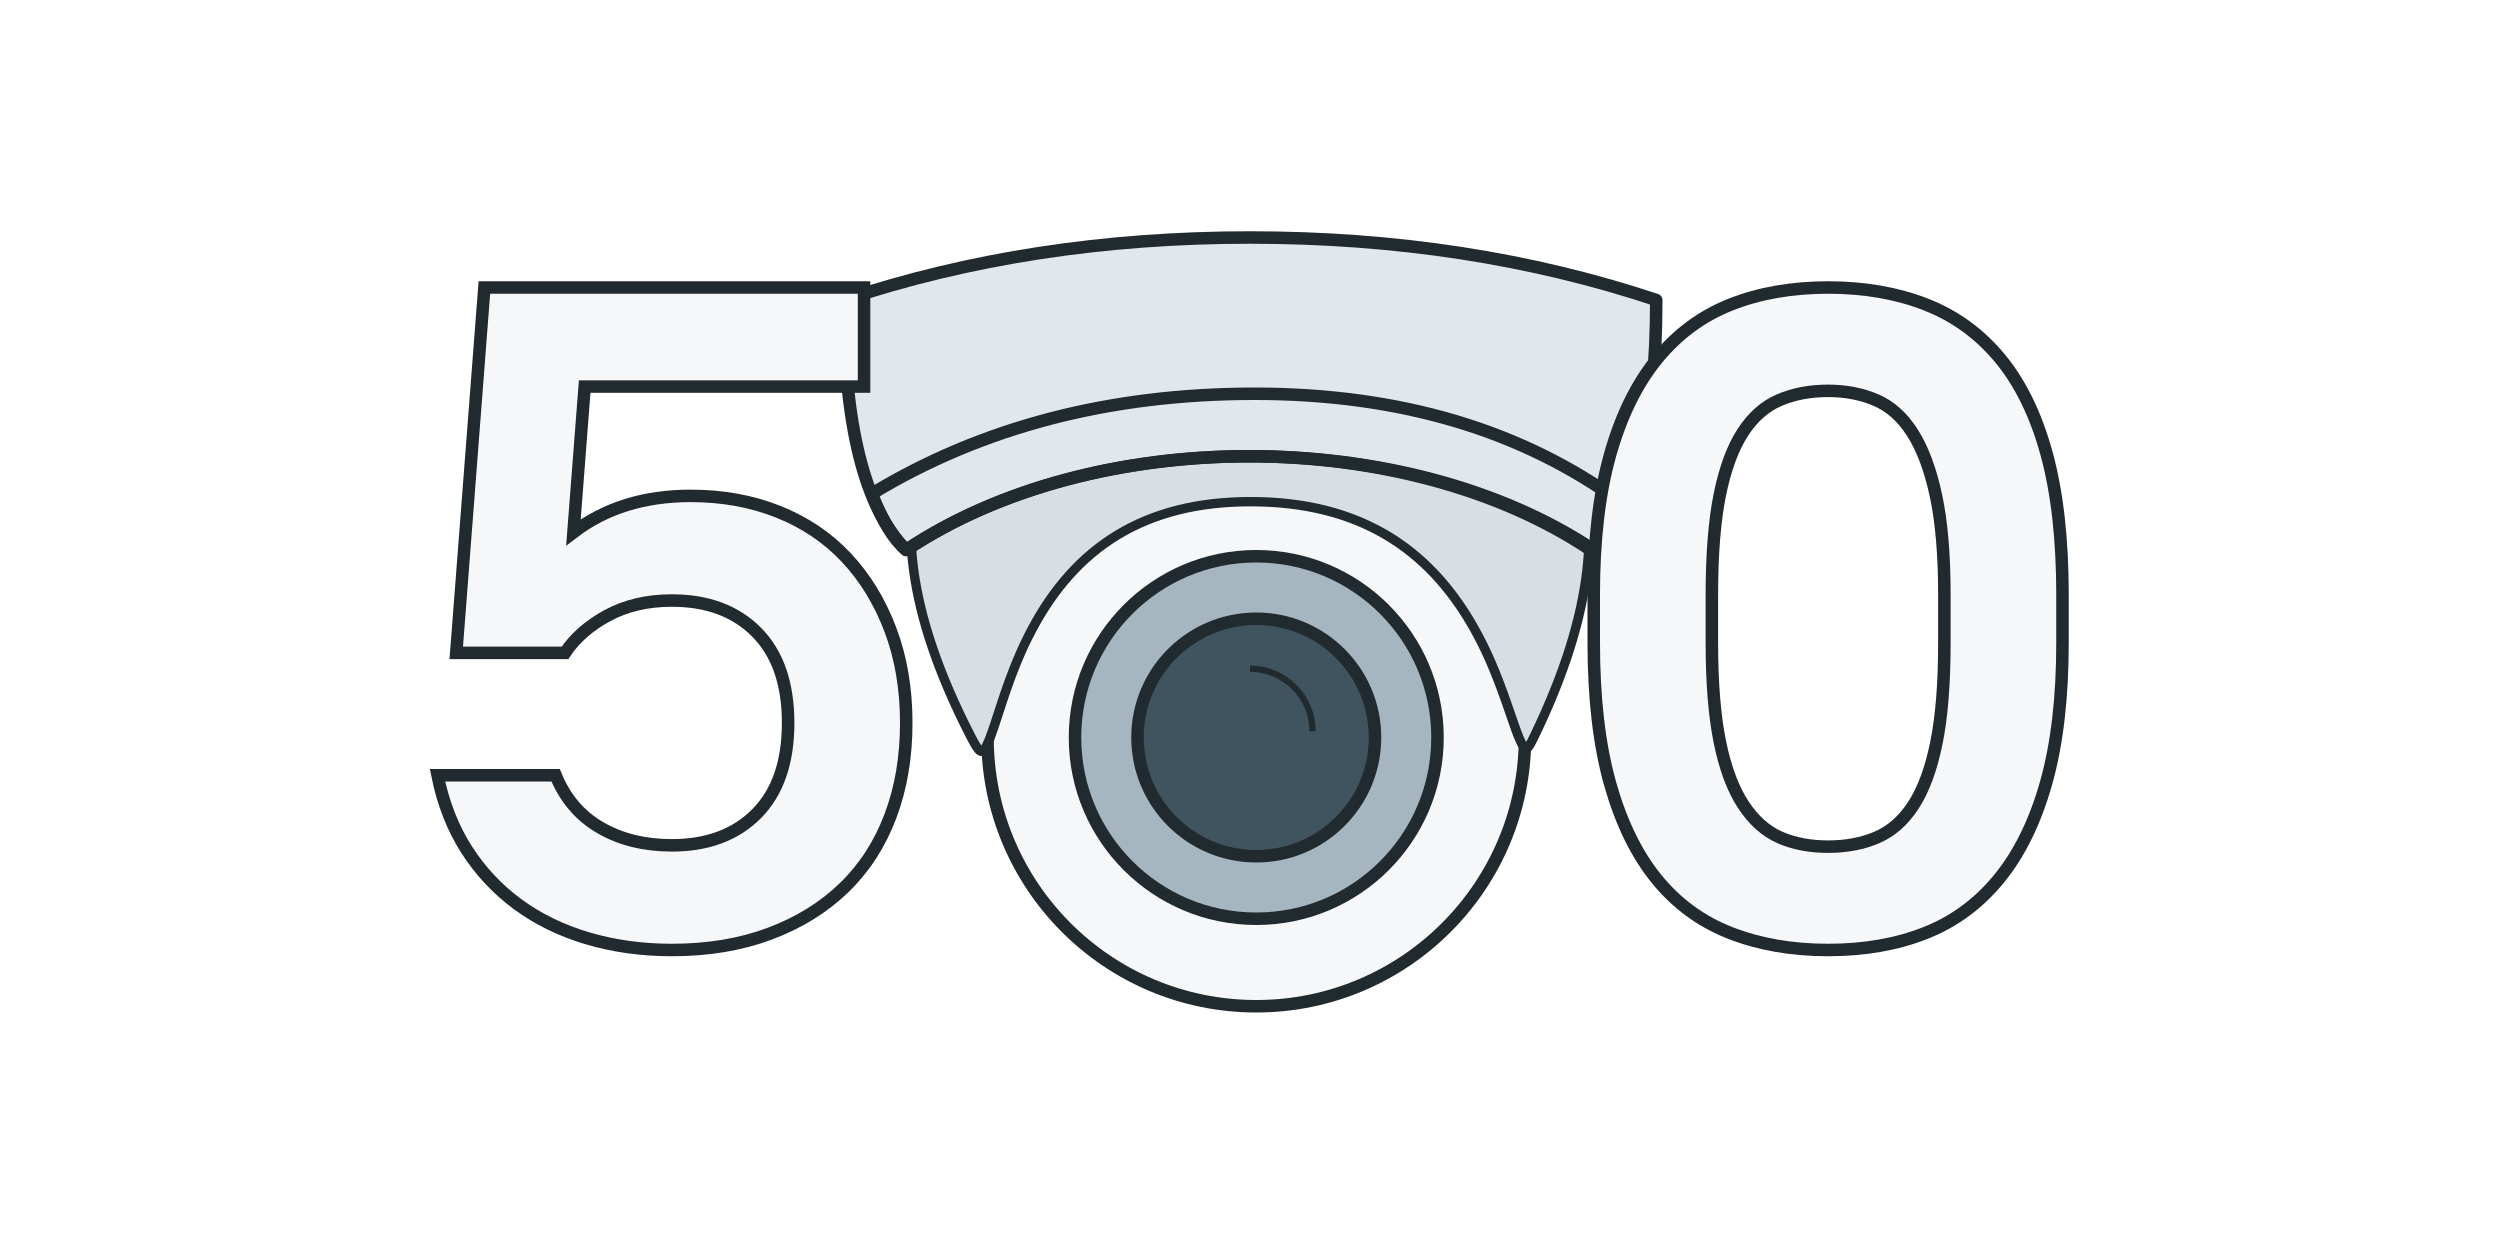
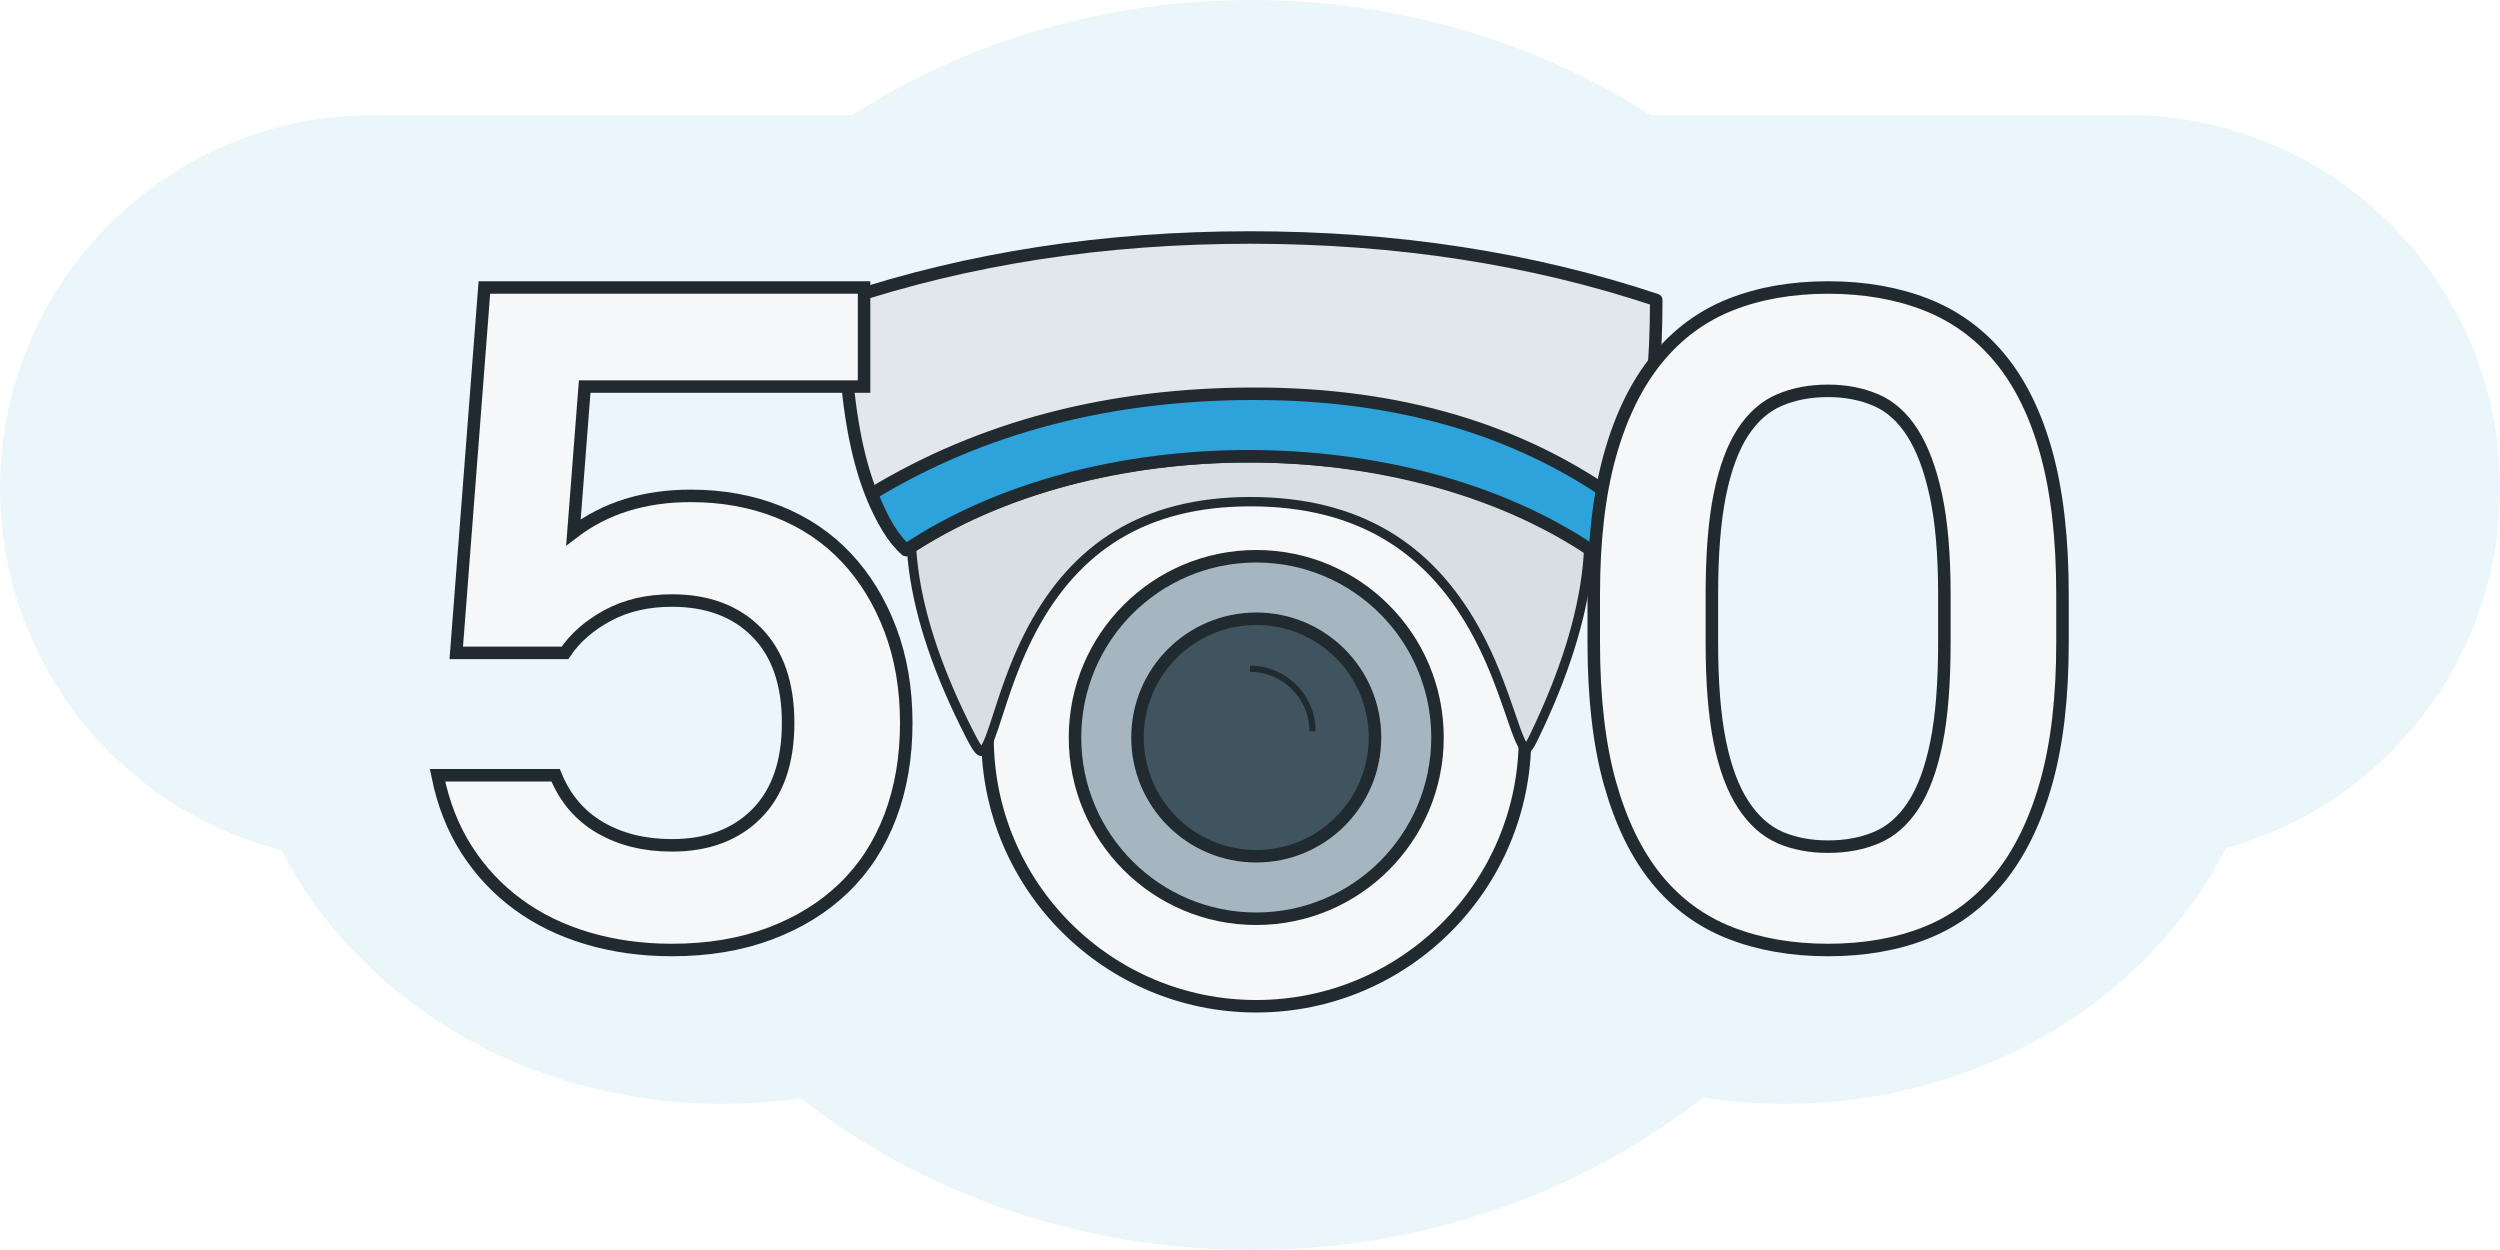
<svg xmlns="http://www.w3.org/2000/svg" width="400px" height="200px" viewBox="0 0 400 200" version="1.1">
  <g id="Cloud/Placeholders/500" stroke="none" stroke-width="1" fill="none" fill-rule="evenodd">
-     <path d="M200.211,0 C223.999,0 246.029,6.815 264.053,18.406 L340.299,18.408 C373.271,18.408 400,45.137 400,78.109 C400,105.592 381.43,128.738 356.153,135.683 C343.895,159.839 316.901,176.617 285.572,176.617 C281.1,176.617 276.717,176.275 272.452,175.619 C253.093,190.809 227.837,200 200.211,200 C172.63,200 147.411,190.839 128.061,175.692 C123.949,176.3 119.727,176.617 115.423,176.617 C84.225,176.617 57.327,159.979 44.996,135.986 C19.135,129.436 3.41650556e-15,106.007 0,78.109 C-4.03793284e-15,45.137 26.729,18.408 59.701,18.408 L136.369,18.406 C154.392,6.815 176.423,0 200.211,0 Z" id="Cloud" fill="class='brand_elementB" opacity="0.1" />
+     <path d="M200.211,0 C223.999,0 246.029,6.815 264.053,18.406 L340.299,18.408 C373.271,18.408 400,45.137 400,78.109 C400,105.592 381.43,128.738 356.153,135.683 C343.895,159.839 316.901,176.617 285.572,176.617 C281.1,176.617 276.717,176.275 272.452,175.619 C253.093,190.809 227.837,200 200.211,200 C172.63,200 147.411,190.839 128.061,175.692 C123.949,176.3 119.727,176.617 115.423,176.617 C84.225,176.617 57.327,159.979 44.996,135.986 C19.135,129.436 3.41650556e-15,106.007 0,78.109 C-4.03793284e-15,45.137 26.729,18.408 59.701,18.408 L136.369,18.406 C154.392,6.815 176.423,0 200.211,0 Z" id="Cloud" fill="#2EA2DB" opacity="0.1" />
    <circle id="Oval" stroke="#212A2F" stroke-width="2" fill="#F5F7F9" cx="201" cy="118" r="43" />
    <circle id="Oval" stroke="#212A2F" stroke-width="2" fill="#A5B6C0" cx="201" cy="118" r="29" />
    <circle id="Oval" stroke="#212A2F" stroke-width="2" fill="#3F545F" cx="201" cy="118" r="19" />
    <path d="M210,117 C210,111.477 205.523,107 200,107" id="Path" stroke="#212A2F" />
    <path d="M148.998,69.75 C143.136,82.13 145.2,98.111 155.269,117.725 C156.783,120.674 157.111,120.777 157.876,119.265 C158.211,118.603 158.566,117.676 159.046,116.246 C159.244,115.657 160.203,112.698 160.498,111.817 C161.953,107.47 163.335,104.04 165.137,100.656 C172.025,87.724 182.936,80.267 200.078,80.267 C217.367,80.267 228.576,87.656 235.796,100.43 C237.807,103.987 239.317,107.552 240.941,112.167 C241.114,112.659 242.219,115.873 242.498,116.639 C242.991,117.994 243.363,118.848 243.701,119.373 C244.188,120.127 244.425,120.01 245.519,117.742 C254.979,98.125 256.736,82.138 250.864,69.75 L148.998,69.75 Z" id="Rectangle" stroke="#212A2F" stroke-width="1.5" fill="#D7DFE3" />
    <path d="M135,48 C155,41.333 176.667,38 200,38 C223.333,38 245,41.333 265,48 C265,68 261.667,81.333 255,88 C225,68 175,68 145,88 C138.333,81.333 135,68 135,48 Z" id="Path-5" stroke="#212A2F" stroke-width="2" fill="#E1E7EA" stroke-linejoin="round" />
-     <path d="M139.5,79 C157.093,68.333 177.508,63 200.745,63 C223.981,63 243.566,68.833 259.5,80.5 C259.168,82.167 257.508,84.667 254.521,88 C224.645,68 174.853,68 144.977,88 C142.985,86.333 141.16,83.333 139.5,79 Z" id="Path-5" stroke="#212A2F" stroke-width="2" fill="class='brand_element" stroke-linejoin="round" />
+     <path d="M139.5,79 C157.093,68.333 177.508,63 200.745,63 C223.981,63 243.566,68.833 259.5,80.5 C259.168,82.167 257.508,84.667 254.521,88 C224.645,68 174.853,68 144.977,88 C142.985,86.333 141.16,83.333 139.5,79 Z" id="Path-5" stroke="#212A2F" stroke-width="2" fill="#2EA2DB" stroke-linejoin="round" />
    <path d="M77.5,46 L138.25,46 L138.25,61.848 L93.55,61.848 L91.75,85.171 C96.85,81.283 103.1,79.34 110.5,79.34 C115.6,79.34 120.275,80.187 124.525,81.882 C128.775,83.576 132.4,86.018 135.4,89.207 C138.4,92.397 140.75,96.234 142.45,100.719 C144.15,105.205 145,110.188 145,115.67 C145,121.152 144.15,126.135 142.45,130.621 C140.75,135.106 138.275,138.918 135.025,142.058 C131.775,145.197 127.825,147.639 123.175,149.384 C118.525,151.128 113.3,152 107.5,152 C102.7,152 98.2,151.377 94,150.131 C89.8,148.885 86.075,147.066 82.825,144.674 C79.575,142.282 76.85,139.367 74.65,135.928 C72.45,132.489 70.9,128.528 70,124.042 L88.9,124.042 C90.4,127.73 92.775,130.521 96.025,132.415 C99.275,134.308 103.1,135.255 107.5,135.255 C113.2,135.255 117.725,133.561 121.075,130.172 C124.425,126.783 126.1,121.949 126.1,115.67 C126.1,109.391 124.425,104.557 121.075,101.168 C117.725,97.779 113.2,96.085 107.5,96.085 C103.6,96.085 100.175,96.882 97.225,98.477 C94.275,100.071 92,102.065 90.4,104.457 L73,104.457 L77.5,46 Z" id="5" stroke="#212A2F" stroke-width="2" fill="#F5F7F9" fill-rule="nonzero" />
    <path d="M292.5,46 C298.3,46 303.525,46.91 308.175,48.731 C312.825,50.552 316.775,53.431 320.025,57.368 C323.275,61.305 325.75,66.373 327.45,72.574 C329.15,78.774 330,86.304 330,95.162 L330,102.838 C330,111.598 329.125,119.078 327.375,125.279 C325.625,131.479 323.125,136.572 319.875,140.558 C316.625,144.545 312.7,147.448 308.1,149.269 C303.5,151.09 298.3,152 292.5,152 C286.7,152 281.475,151.09 276.825,149.269 C272.175,147.448 268.25,144.569 265.05,140.632 C261.85,136.695 259.375,131.627 257.625,125.426 C255.875,119.226 255,111.696 255,102.838 L255,95.162 C255,86.402 255.875,78.922 257.625,72.721 C259.375,66.521 261.875,61.428 265.125,57.442 C268.375,53.455 272.3,50.552 276.9,48.731 C281.5,46.91 286.7,46 292.5,46 Z M292.5,62.535 C289.6,62.535 287,63.027 284.7,64.011 C282.4,64.995 280.45,66.718 278.85,69.178 C277.25,71.639 276.025,74.961 275.175,79.143 C274.325,83.326 273.9,88.666 273.9,95.162 L273.9,95.162 L273.9,102.838 C273.9,109.236 274.325,114.526 275.175,118.709 C276.025,122.892 277.275,126.238 278.925,128.748 C280.575,131.258 282.525,133.005 284.775,133.989 C287.025,134.973 289.6,135.465 292.5,135.465 C295.4,135.465 298,134.973 300.3,133.989 C302.6,133.005 304.55,131.282 306.15,128.822 C307.75,126.361 308.975,123.039 309.825,118.857 C310.675,114.674 311.1,109.334 311.1,102.838 L311.1,102.838 L311.1,95.162 C311.1,88.764 310.65,83.474 309.75,79.291 C308.85,75.108 307.6,71.762 306,69.252 C304.4,66.742 302.45,64.995 300.15,64.011 C297.85,63.027 295.3,62.535 292.5,62.535 Z" id="0" stroke="#212A2F" stroke-width="2" fill="#F5F7F9" fill-rule="nonzero" />
  </g>
</svg>
